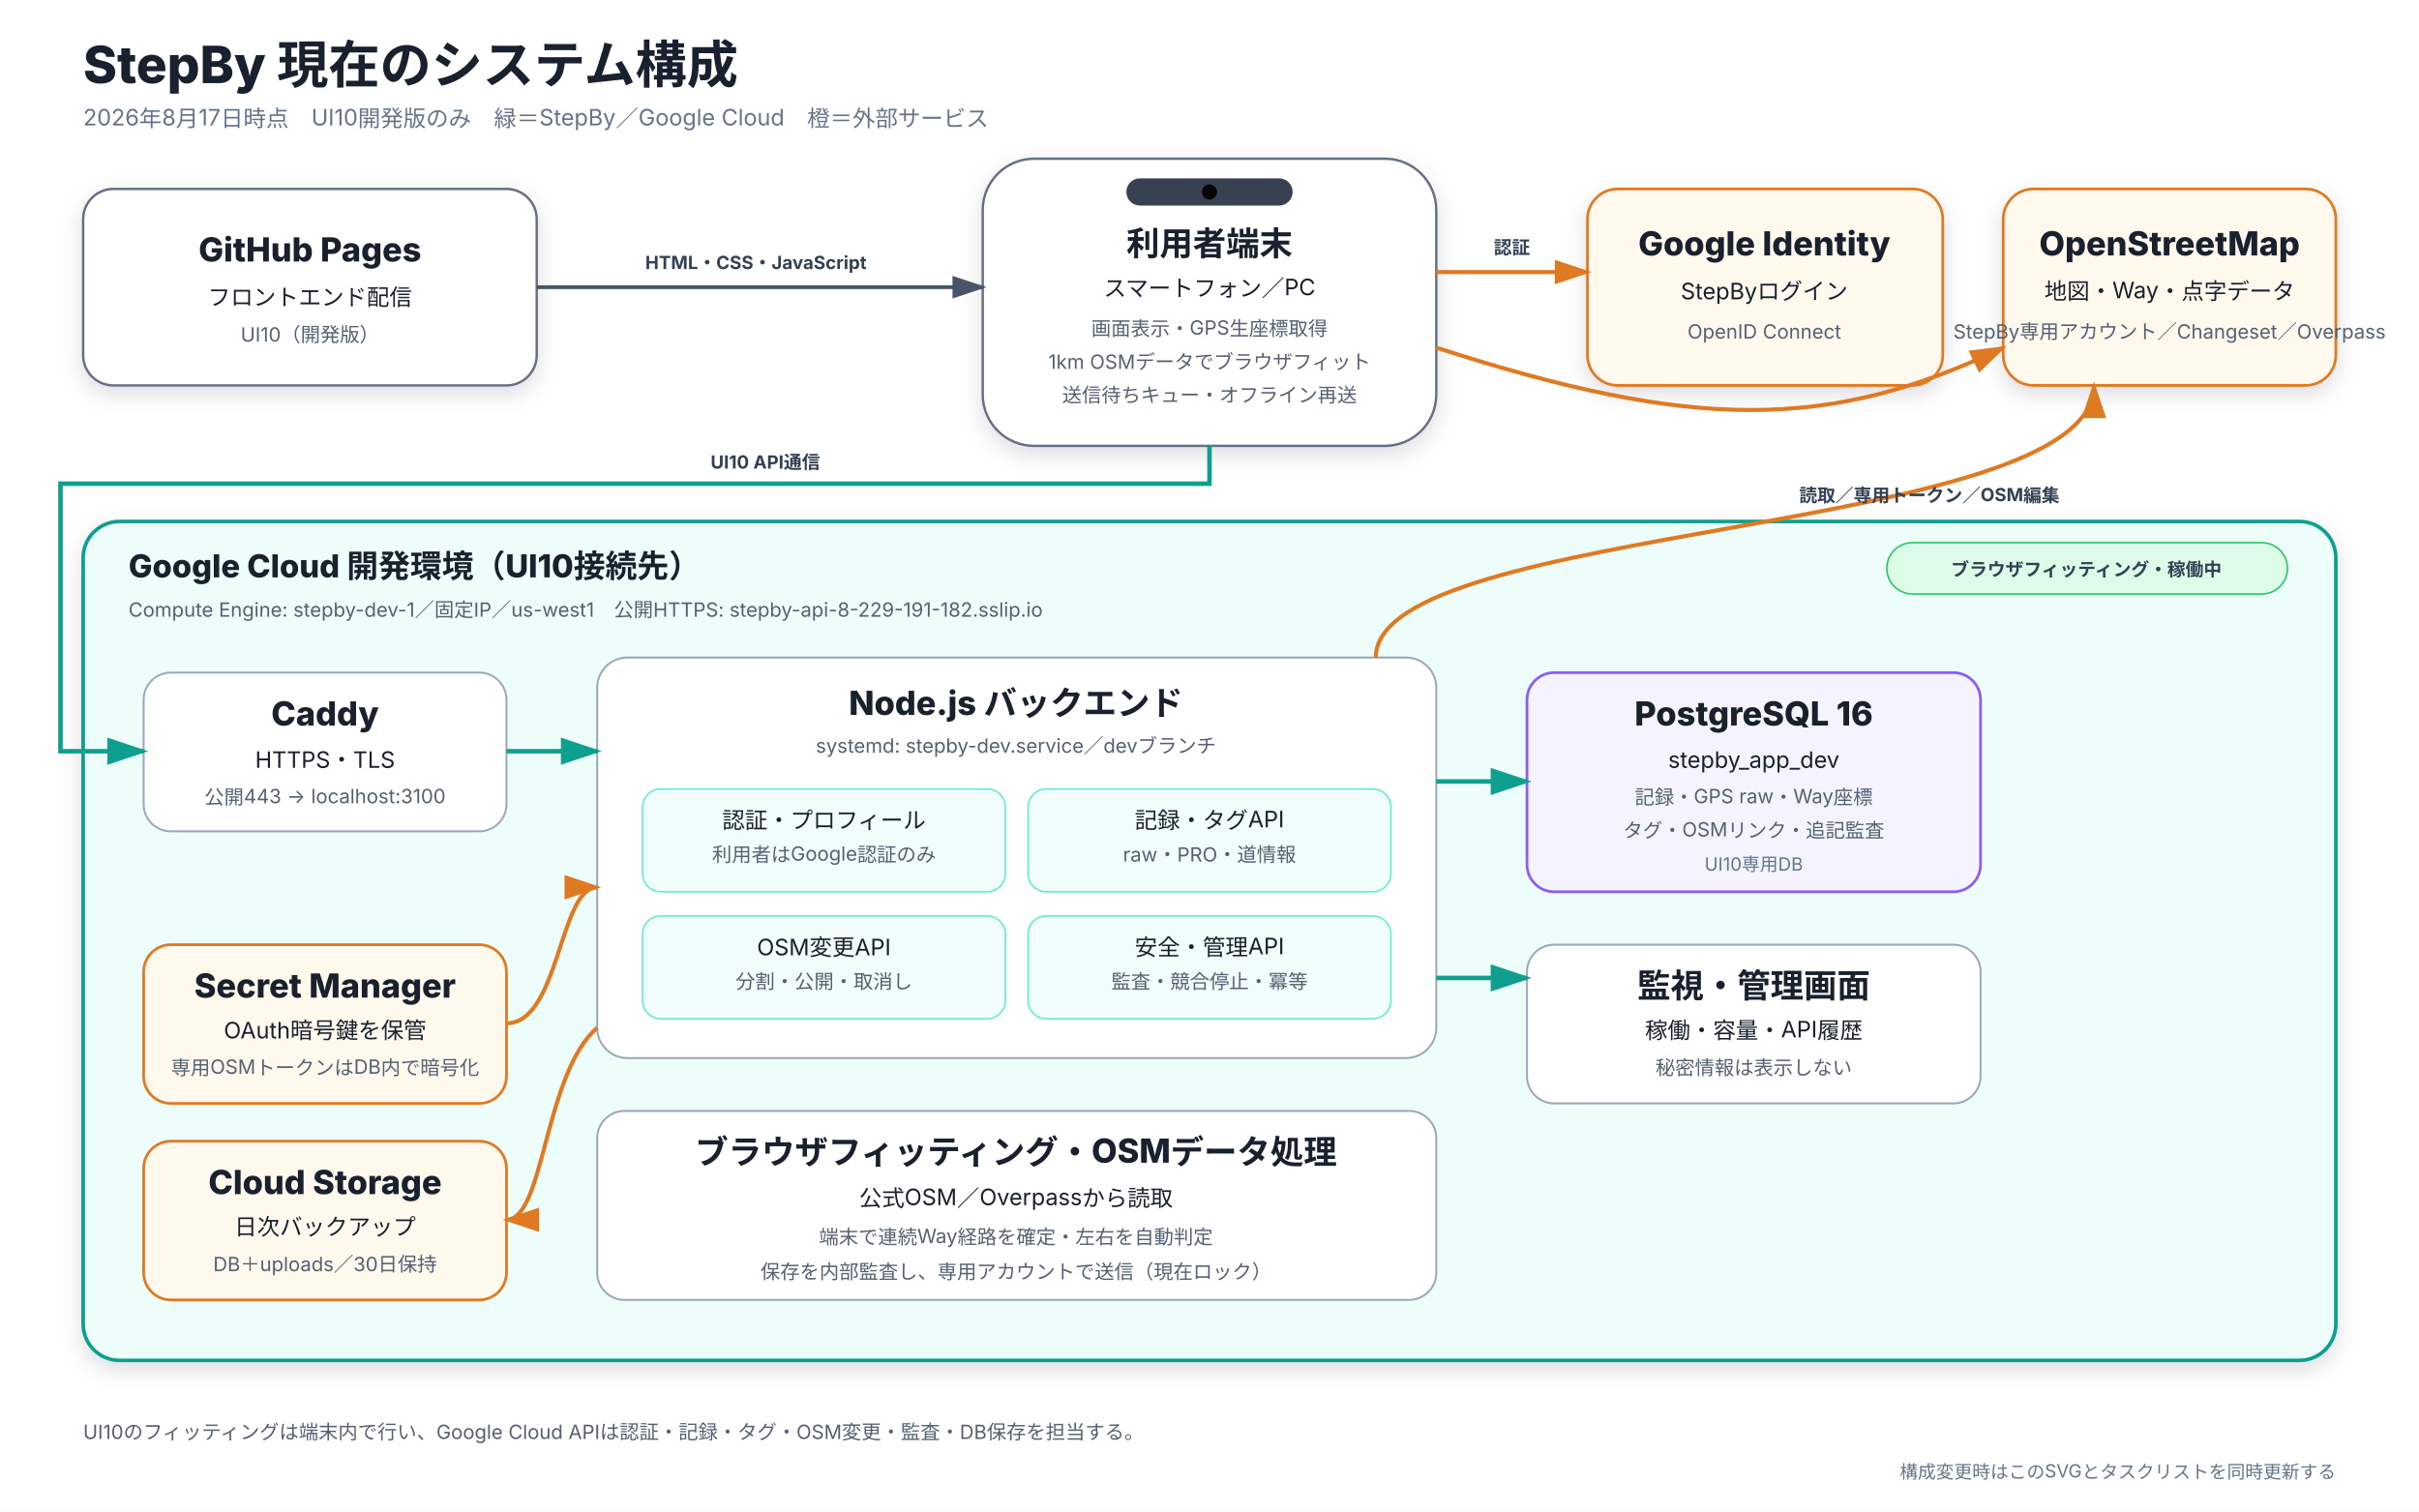
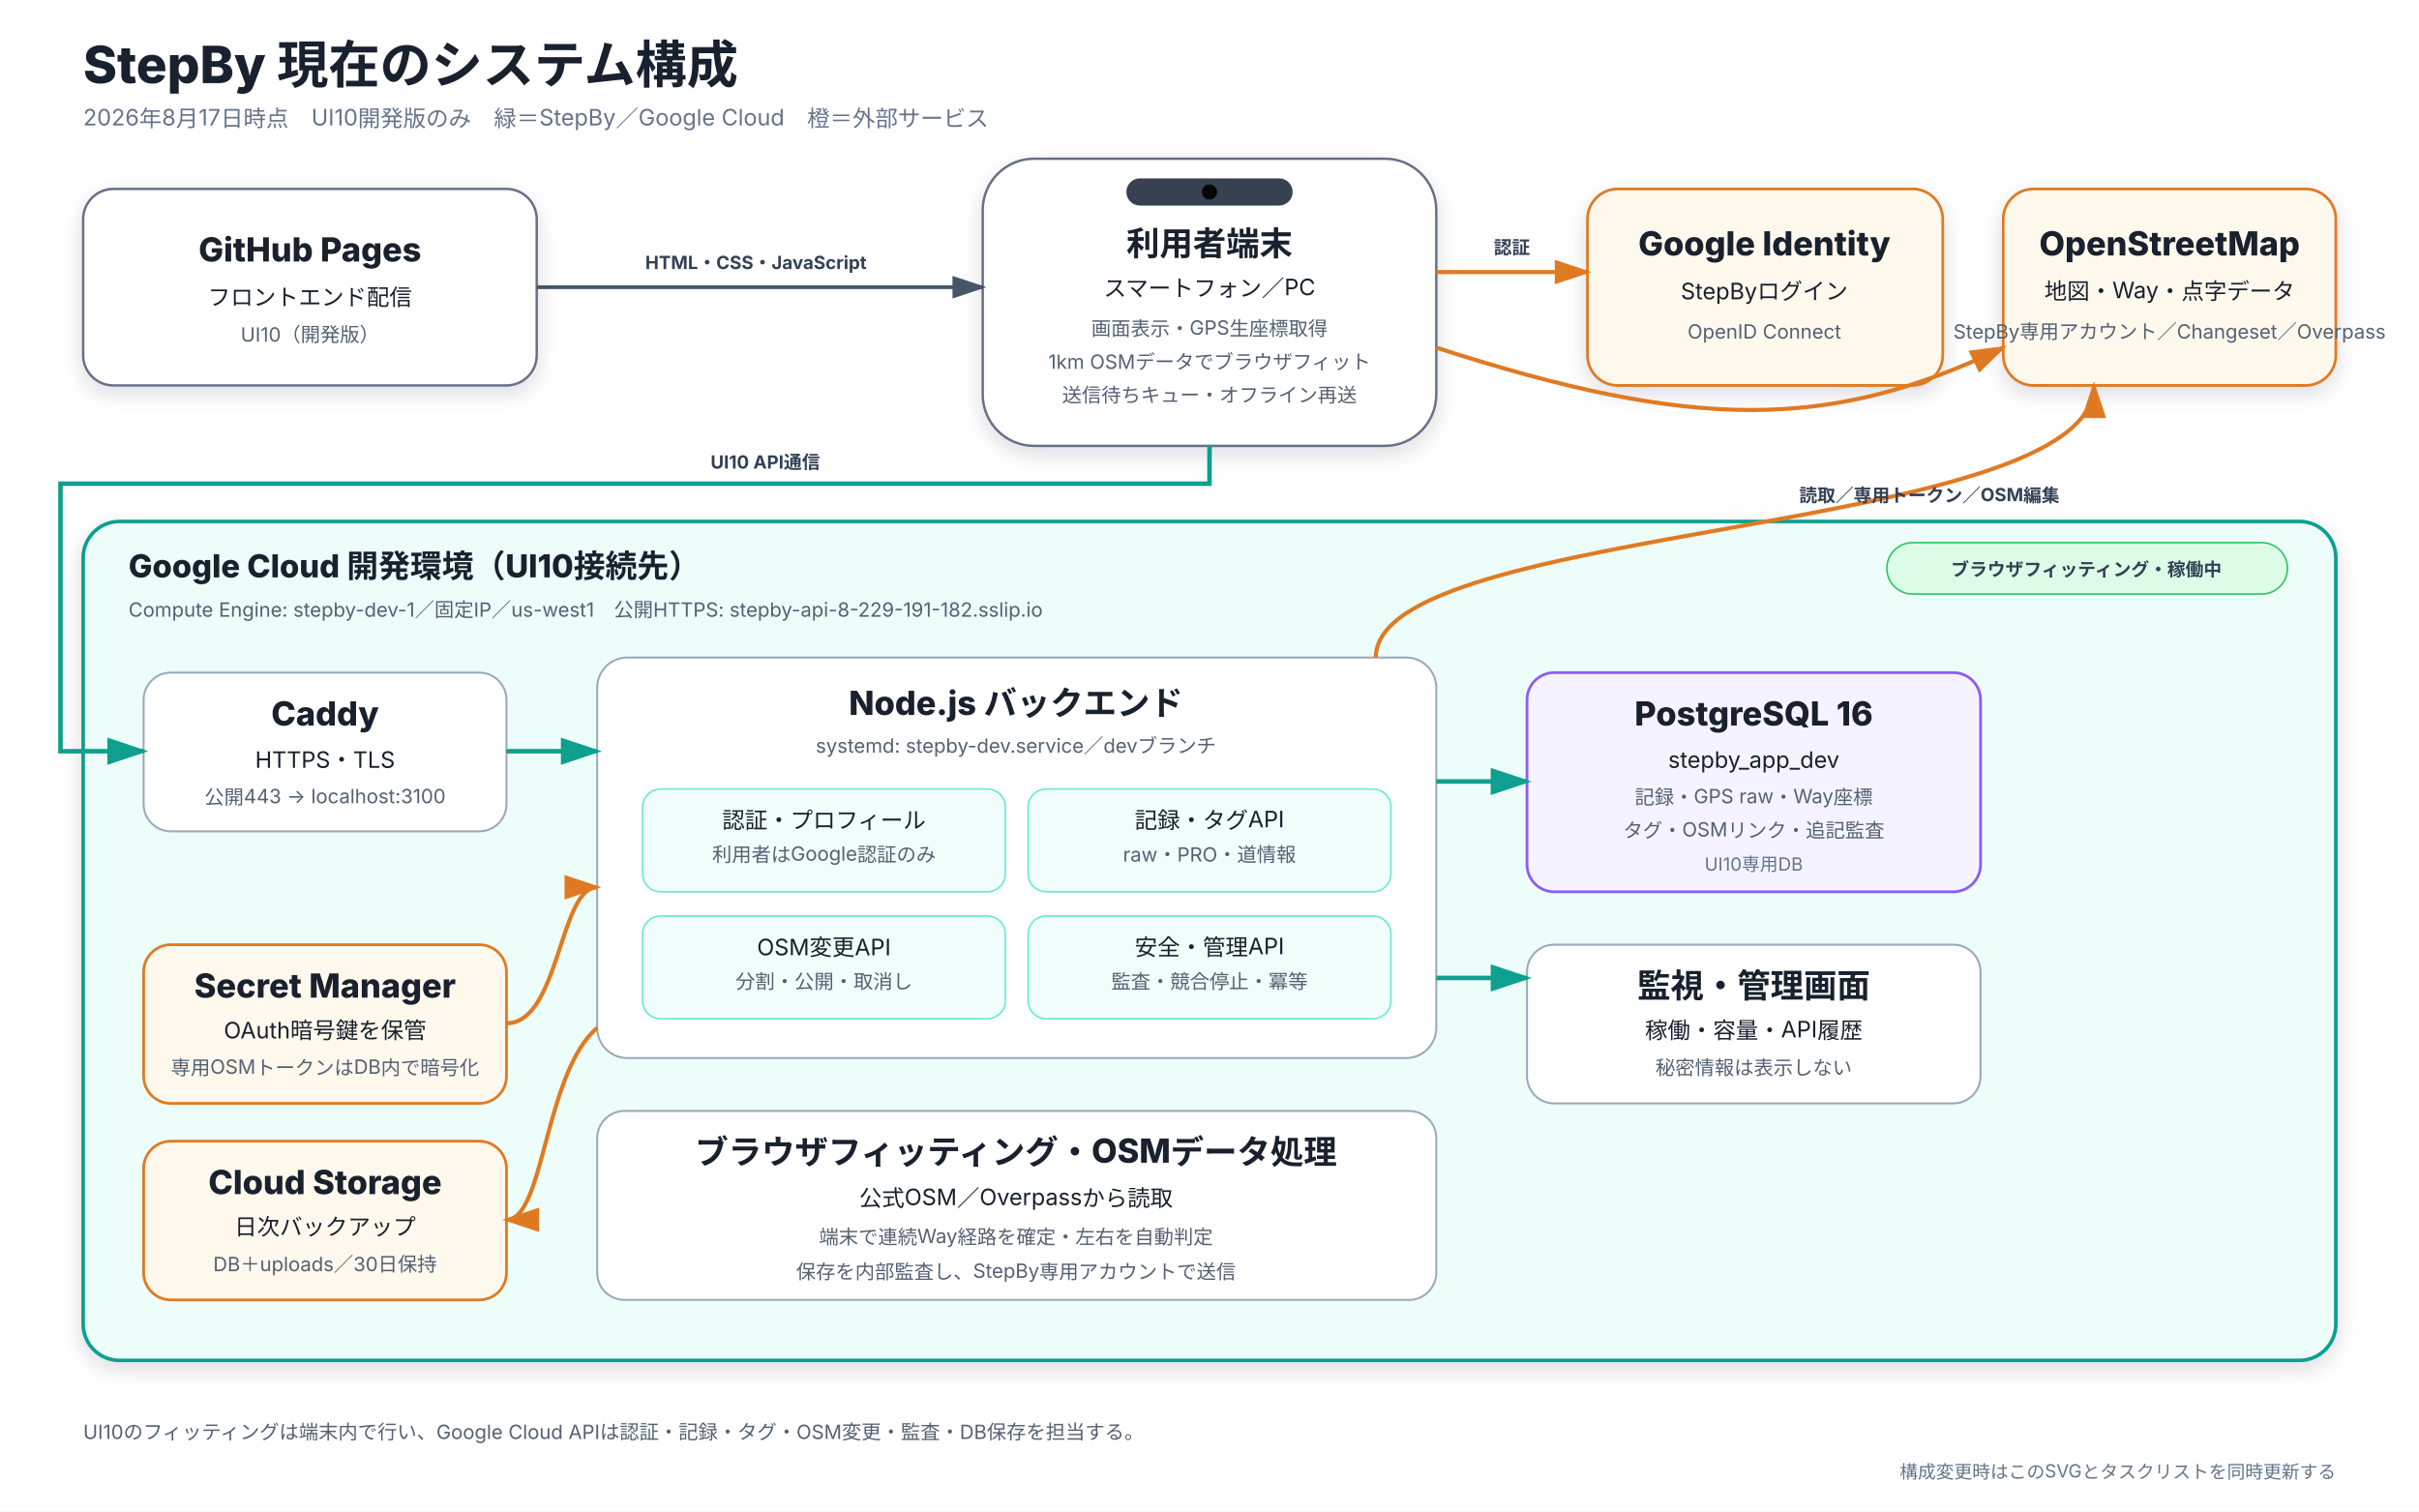
<svg xmlns="http://www.w3.org/2000/svg" width="1600" height="1000" viewBox="0 0 1600 1000" role="img" aria-labelledby="title desc">
  <defs>
    <filter id="shadow" x="-20%" y="-20%" width="140%" height="150%">
      <feDropShadow dx="0" dy="5" stdDeviation="7" flood-color="#0f172a" flood-opacity=".14" />
    </filter>
    <marker id="arrow" markerWidth="10" markerHeight="10" refX="8" refY="3" orient="auto">
      <path d="M0 0v6l9-3z" fill="#475569" />
    </marker>
    <marker id="arrowGreen" markerWidth="10" markerHeight="10" refX="8" refY="3" orient="auto">
      <path d="M0 0v6l9-3z" fill="#0f9f8f" />
    </marker>
    <marker id="arrowOrange" markerWidth="10" markerHeight="10" refX="8" refY="3" orient="auto">
      <path d="M0 0v6l9-3z" fill="#e07a22" />
    </marker>
    <style>
      text{font-family:-apple-system,BlinkMacSystemFont,"Segoe UI","Noto Sans JP",sans-serif;fill:#18212d}
      .title{font-size:34px;font-weight:800}.subtitle{font-size:15px;fill:#64748b}.section{font-size:21px;font-weight:800}.boxTitle{font-size:22px;font-weight:800}.body{font-size:15px}.small{font-size:13px;fill:#536173}.tiny{font-size:12px;fill:#64748b}.label{font-size:12px;font-weight:700;fill:#334155}
      .card{fill:#fff;stroke:#667085;stroke-width:1.6}.cloud{fill:#edfdf9;stroke:#0f9f8f;stroke-width:2.4}.external{fill:#fff8ed;stroke:#e07a22;stroke-width:1.8}.db{fill:#f5f3ff;stroke:#8b5cf6;stroke-width:1.8}.inner{fill:#fff;stroke:#9aa8b8;stroke-width:1.3}.line{fill:none;stroke:#475569;stroke-width:2.5;marker-end:url(#arrow)}.lineGreen{fill:none;stroke:#0f9f8f;stroke-width:3;marker-end:url(#arrowGreen)}.lineOrange{fill:none;stroke:#e07a22;stroke-width:2.7;marker-end:url(#arrowOrange)}.pill{fill:#dcfce7;stroke:#22c55e}
    </style>
  </defs>
  <rect width="1600" height="1000" fill="#fff" />
  <text x="55" y="55" class="title">StepBy 現在のシステム構成</text>
  <text x="55" y="83" class="subtitle">2026年8月17日時点　UI10開発版のみ　緑＝StepBy／Google Cloud　橙＝外部サービス</text>
  <rect x="55" y="125" width="300" height="130" rx="20" class="card" filter="url(#shadow)" />
  <text x="205" y="173" text-anchor="middle" class="boxTitle">GitHub Pages</text>
  <text x="205" y="202" text-anchor="middle" class="body">フロントエンド配信</text>
  <text x="205" y="226" text-anchor="middle" class="small">UI10（開発版）</text>
  <rect x="650" y="105" width="300" height="190" rx="34" class="card" filter="url(#shadow)" />
  <rect x="745" y="118" width="110" height="18" rx="9" fill="#374151" />
  <circle cx="800" cy="127" r="5" fill="#050505" />
  <text x="800" y="169" text-anchor="middle" class="boxTitle">利用者端末</text>
  <text x="800" y="196" text-anchor="middle" class="body">スマートフォン／PC</text>
  <text x="800" y="222" text-anchor="middle" class="small">画面表示・GPS生座標取得</text>
  <text x="800" y="244" text-anchor="middle" class="small">1km OSMデータでブラウザフィット</text>
  <text x="800" y="266" text-anchor="middle" class="small">送信待ちキュー・オフライン再送</text>
  <rect x="1050" y="125" width="235" height="130" rx="20" class="external" filter="url(#shadow)" />
  <text x="1167" y="169" text-anchor="middle" class="boxTitle">Google Identity</text>
  <text x="1167" y="198" text-anchor="middle" class="body">StepByログイン</text>
  <text x="1167" y="224" text-anchor="middle" class="small">OpenID Connect</text>
  <rect x="1325" y="125" width="220" height="130" rx="20" class="external" filter="url(#shadow)" />
  <text x="1435" y="169" text-anchor="middle" class="boxTitle">OpenStreetMap</text>
  <text x="1435" y="198" text-anchor="middle" class="body">地図・Way・点字データ</text>
  <text x="1435" y="224" text-anchor="middle" class="small">StepBy専用アカウント／Changeset／Overpass</text>
  <path d="M355 190H650" class="line" />
  <path d="M950 180h100" class="lineOrange" />
  <path d="M950 230c170 55 260 55 375 0" class="lineOrange" />
  <text x="500" y="178" text-anchor="middle" class="label">HTML・CSS・JavaScript</text>
  <text x="1000" y="168" text-anchor="middle" class="label">認証</text>
  <rect x="55" y="345" width="1490" height="555" rx="24" class="cloud" filter="url(#shadow)" />
  <text x="85" y="382" class="section">Google Cloud 開発環境（UI10接続先）</text>
  <rect x="1248" y="359" width="265" height="34" rx="17" class="pill" />
  <text x="1380" y="381" text-anchor="middle" class="label">ブラウザフィッティング・稼働中</text>
  <text x="85" y="408" class="small">Compute Engine: stepby-dev-1／固定IP／us-west1　公開HTTPS: stepby-api-8-229-191-182.sslip.io</text>
  <rect x="95" y="445" width="240" height="105" rx="18" class="inner" />
  <text x="215" y="480" text-anchor="middle" class="boxTitle">Caddy</text>
  <text x="215" y="508" text-anchor="middle" class="body">HTTPS・TLS</text>
  <text x="215" y="532" text-anchor="middle" class="small">公開443 → localhost:3100</text>
  <rect x="395" y="435" width="555" height="265" rx="20" class="inner" />
  <text x="672" y="473" text-anchor="middle" class="boxTitle">Node.js バックエンド</text>
  <text x="672" y="498" text-anchor="middle" class="small">systemd: stepby-dev.service／devブランチ</text>
  <rect x="425" y="522" width="240" height="68" rx="12" fill="#f0fdfa" stroke="#5eead4" />
  <text x="545" y="548" text-anchor="middle" class="body">認証・プロフィール</text>
  <text x="545" y="570" text-anchor="middle" class="small">利用者はGoogle認証のみ</text>
  <rect x="680" y="522" width="240" height="68" rx="12" fill="#f0fdfa" stroke="#5eead4" />
  <text x="800" y="548" text-anchor="middle" class="body">記録・タグAPI</text>
  <text x="800" y="570" text-anchor="middle" class="small">raw・PRO・道情報</text>
  <rect x="425" y="606" width="240" height="68" rx="12" fill="#f0fdfa" stroke="#5eead4" />
  <text x="545" y="632" text-anchor="middle" class="body">OSM変更API</text>
  <text x="545" y="654" text-anchor="middle" class="small">分割・公開・取消し</text>
  <rect x="680" y="606" width="240" height="68" rx="12" fill="#f0fdfa" stroke="#5eead4" />
  <text x="800" y="632" text-anchor="middle" class="body">安全・管理API</text>
  <text x="800" y="654" text-anchor="middle" class="small">監査・競合停止・冪等</text>
  <rect x="1010" y="445" width="300" height="145" rx="18" class="db" />
  <text x="1160" y="480" text-anchor="middle" class="boxTitle">PostgreSQL 16</text>
  <text x="1160" y="508" text-anchor="middle" class="body">stepby_app_dev</text>
  <text x="1160" y="532" text-anchor="middle" class="small">記録・GPS raw・Way座標</text>
  <text x="1160" y="554" text-anchor="middle" class="small">タグ・OSMリンク・追記監査</text>
  <text x="1160" y="576" text-anchor="middle" class="tiny">UI10専用DB</text>
  <rect x="95" y="625" width="240" height="105" rx="18" class="external" />
  <text x="215" y="660" text-anchor="middle" class="boxTitle">Secret Manager</text>
  <text x="215" y="687" text-anchor="middle" class="body">OAuth暗号鍵を保管</text>
  <text x="215" y="711" text-anchor="middle" class="small">専用OSMトークンはDB内で暗号化</text>
  <rect x="95" y="755" width="240" height="105" rx="18" class="external" />
  <text x="215" y="790" text-anchor="middle" class="boxTitle">Cloud Storage</text>
  <text x="215" y="817" text-anchor="middle" class="body">日次バックアップ</text>
  <text x="215" y="841" text-anchor="middle" class="small">DB＋uploads／30日保持</text>
  <rect x="395" y="735" width="555" height="125" rx="18" class="inner" />
  <text x="672" y="770" text-anchor="middle" class="boxTitle">ブラウザフィッティング・OSMデータ処理</text>
  <text x="672" y="798" text-anchor="middle" class="body">公式OSM／Overpassから読取</text>
  <text x="672" y="823" text-anchor="middle" class="small">端末で連続Way経路を確定・左右を自動判定</text>
-   <text x="672" y="846" text-anchor="middle" class="small">保存を内部監査し、専用アカウントで送信（現在ロック）</text>
+   <text x="672" y="846" text-anchor="middle" class="small">保存を内部監査し、StepBy専用アカウントで送信</text>
  <rect x="1010" y="625" width="300" height="105" rx="18" class="inner" />
  <text x="1160" y="660" text-anchor="middle" class="boxTitle">監視・管理画面</text>
  <text x="1160" y="687" text-anchor="middle" class="body">稼働・容量・API履歴</text>
  <text x="1160" y="711" text-anchor="middle" class="small">秘密情報は表示しない</text>
  <path d="M335 497h60" class="lineGreen" />
  <path d="M950 517h60" class="lineGreen" />
  <path d="M335 677c35 0 35-90 60-90" class="lineOrange" />
  <path d="M395 680c-35 30-35 127-60 127" class="lineOrange" />
  <path d="M950 647h60" class="lineGreen" />
  <path d="M800 295v25H40v177h55" class="lineGreen" />
  <text x="470" y="310" class="label">UI10 API通信</text>
  <path d="M910 435c0-90 475-80 475-180" class="lineOrange" />
  <text x="1190" y="332" class="label">読取／専用トークン／OSM編集</text>
  <text x="55" y="952" class="small">UI10のフィッティングは端末内で行い、Google Cloud APIは認証・記録・タグ・OSM変更・監査・DB保存を担当する。</text>
  <text x="1545" y="978" text-anchor="end" class="tiny">構成変更時はこのSVGとタスクリストを同時更新する</text>
</svg>
